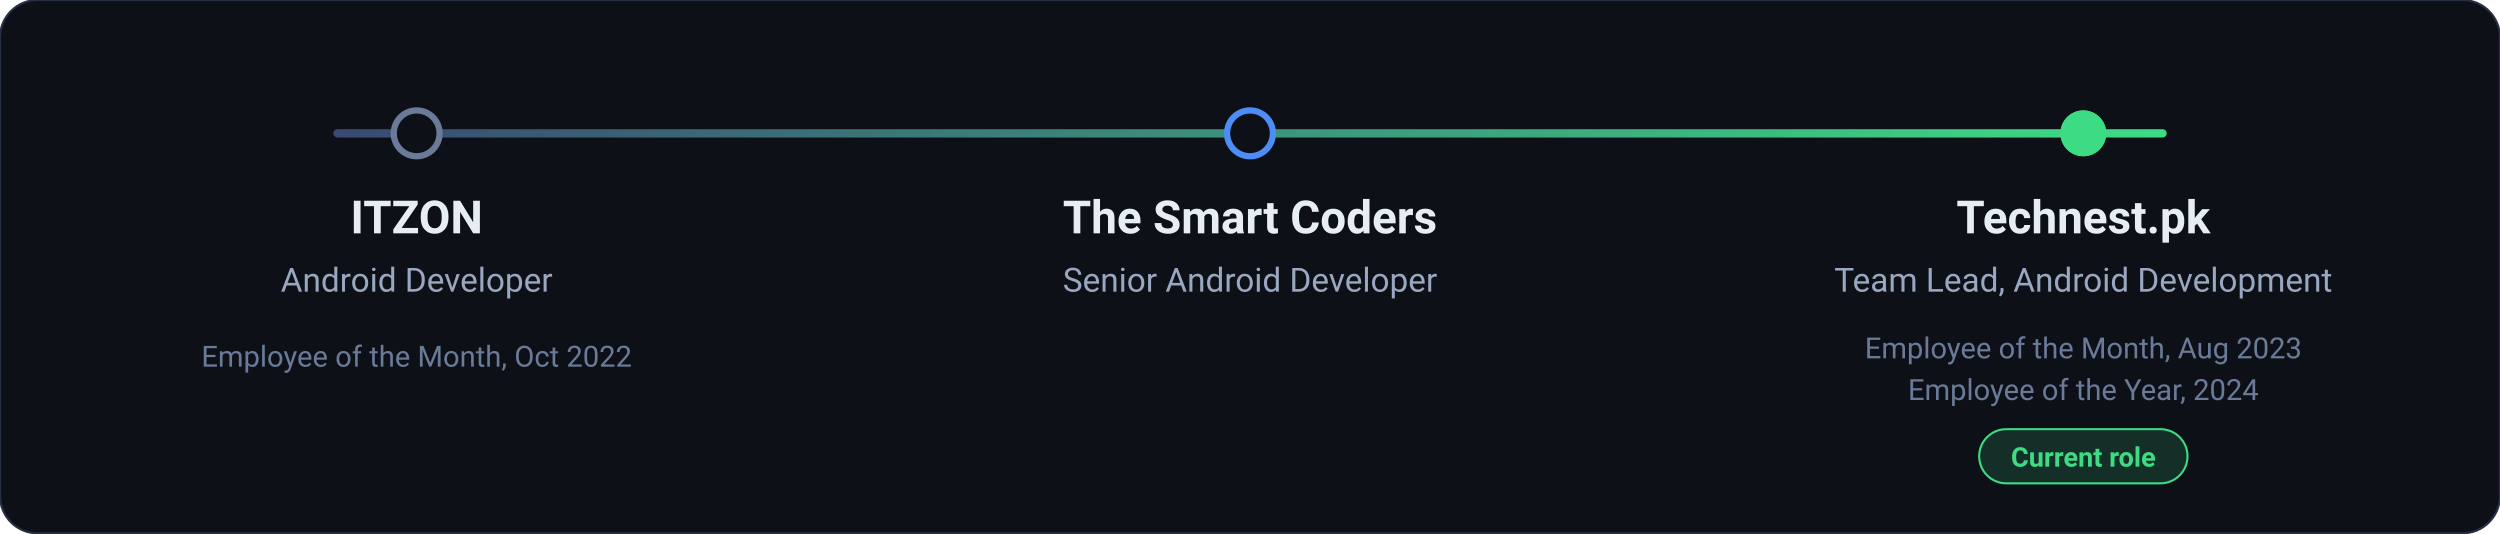
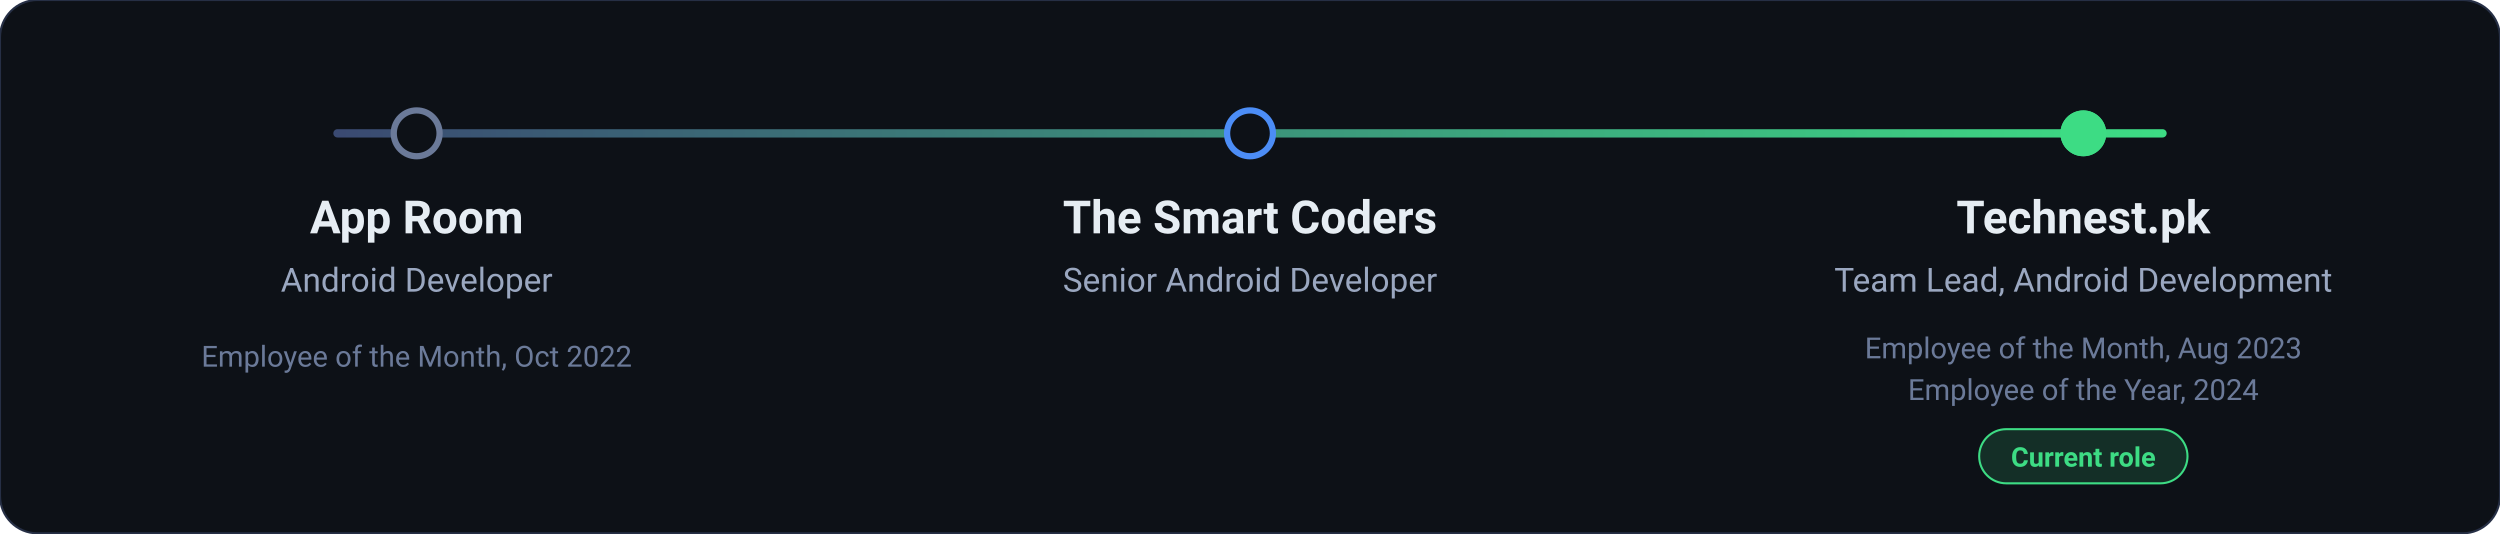
<svg xmlns="http://www.w3.org/2000/svg" width="1200" height="256" viewBox="0 0 1200 256" role="img" aria-label="Career path: Android Developer at ITZON, Senior Android Developer at The Smart Coders, Team Lead at Technest.pk">
  <defs>
    <linearGradient id="line" x1="0" x2="1">
      <stop offset="0" stop-color="#3a4a72" />
      <stop offset="1" stop-color="#3DDC84" />
    </linearGradient>
  </defs>
  <style>
    .s{font-family:'Segoe UI',Roboto,'Helvetica Neue',Arial,sans-serif}
    .pulse{transform-box:fill-box;transform-origin:center;animation:p 2.2s ease-out infinite}
    @keyframes p{0%{transform:scale(1);opacity:.6}100%{transform:scale(2.6);opacity:0}}
    @media (prefers-reduced-motion:reduce){*{animation:none!important}}
  </style>
  <rect width="1200" height="256" rx="18" fill="#0d1117" stroke="#262f45" />
  <rect x="160" y="62" width="880" height="4" rx="2" fill="url(#line)" />
  <circle cx="200" cy="64" r="11" fill="#0d1117" stroke="#6b7a99" stroke-width="3" />
  <g class="s" text-anchor="middle">
-     <text x="200" y="112" font-size="22" font-weight="700" fill="#e6edf3">ITZON</text>
+     <text x="200" y="112" font-size="22" font-weight="700" fill="#e6edf3">App Room</text>
    <text x="200" y="140" font-size="16" fill="#9aa7c0">Android Developer</text>
    <text x="200" y="176" font-size="14" fill="#6b7a99">Employee of the Month, Oct 2022</text>
  </g>
  <circle cx="600" cy="64" r="11" fill="#0d1117" stroke="#4C8DF6" stroke-width="3" />
  <g class="s" text-anchor="middle">
    <text x="600" y="112" font-size="22" font-weight="700" fill="#e6edf3">The Smart Coders</text>
    <text x="600" y="140" font-size="16" fill="#9aa7c0">Senior Android Developer</text>
  </g>
  <circle class="pulse" cx="1000" cy="64" r="11" fill="#3DDC84" />
  <circle cx="1000" cy="64" r="11" fill="#3DDC84" />
  <g class="s" text-anchor="middle">
    <text x="1000" y="112" font-size="22" font-weight="700" fill="#e6edf3">Technest.pk</text>
    <text x="1000" y="140" font-size="16" fill="#9aa7c0">Team Lead, Android Development</text>
    <text x="1000" y="172" font-size="14" fill="#6b7a99">Employee of the Month, Aug 2023</text>
    <text x="1000" y="192" font-size="14" fill="#6b7a99">Employee of the Year, 2024</text>
    <rect x="950" y="206" width="100" height="26" rx="13" fill="#3DDC84" fill-opacity=".15" stroke="#3DDC84" />
    <text x="1000" y="224" font-size="13" font-weight="700" fill="#3DDC84">Current role</text>
  </g>
</svg>
